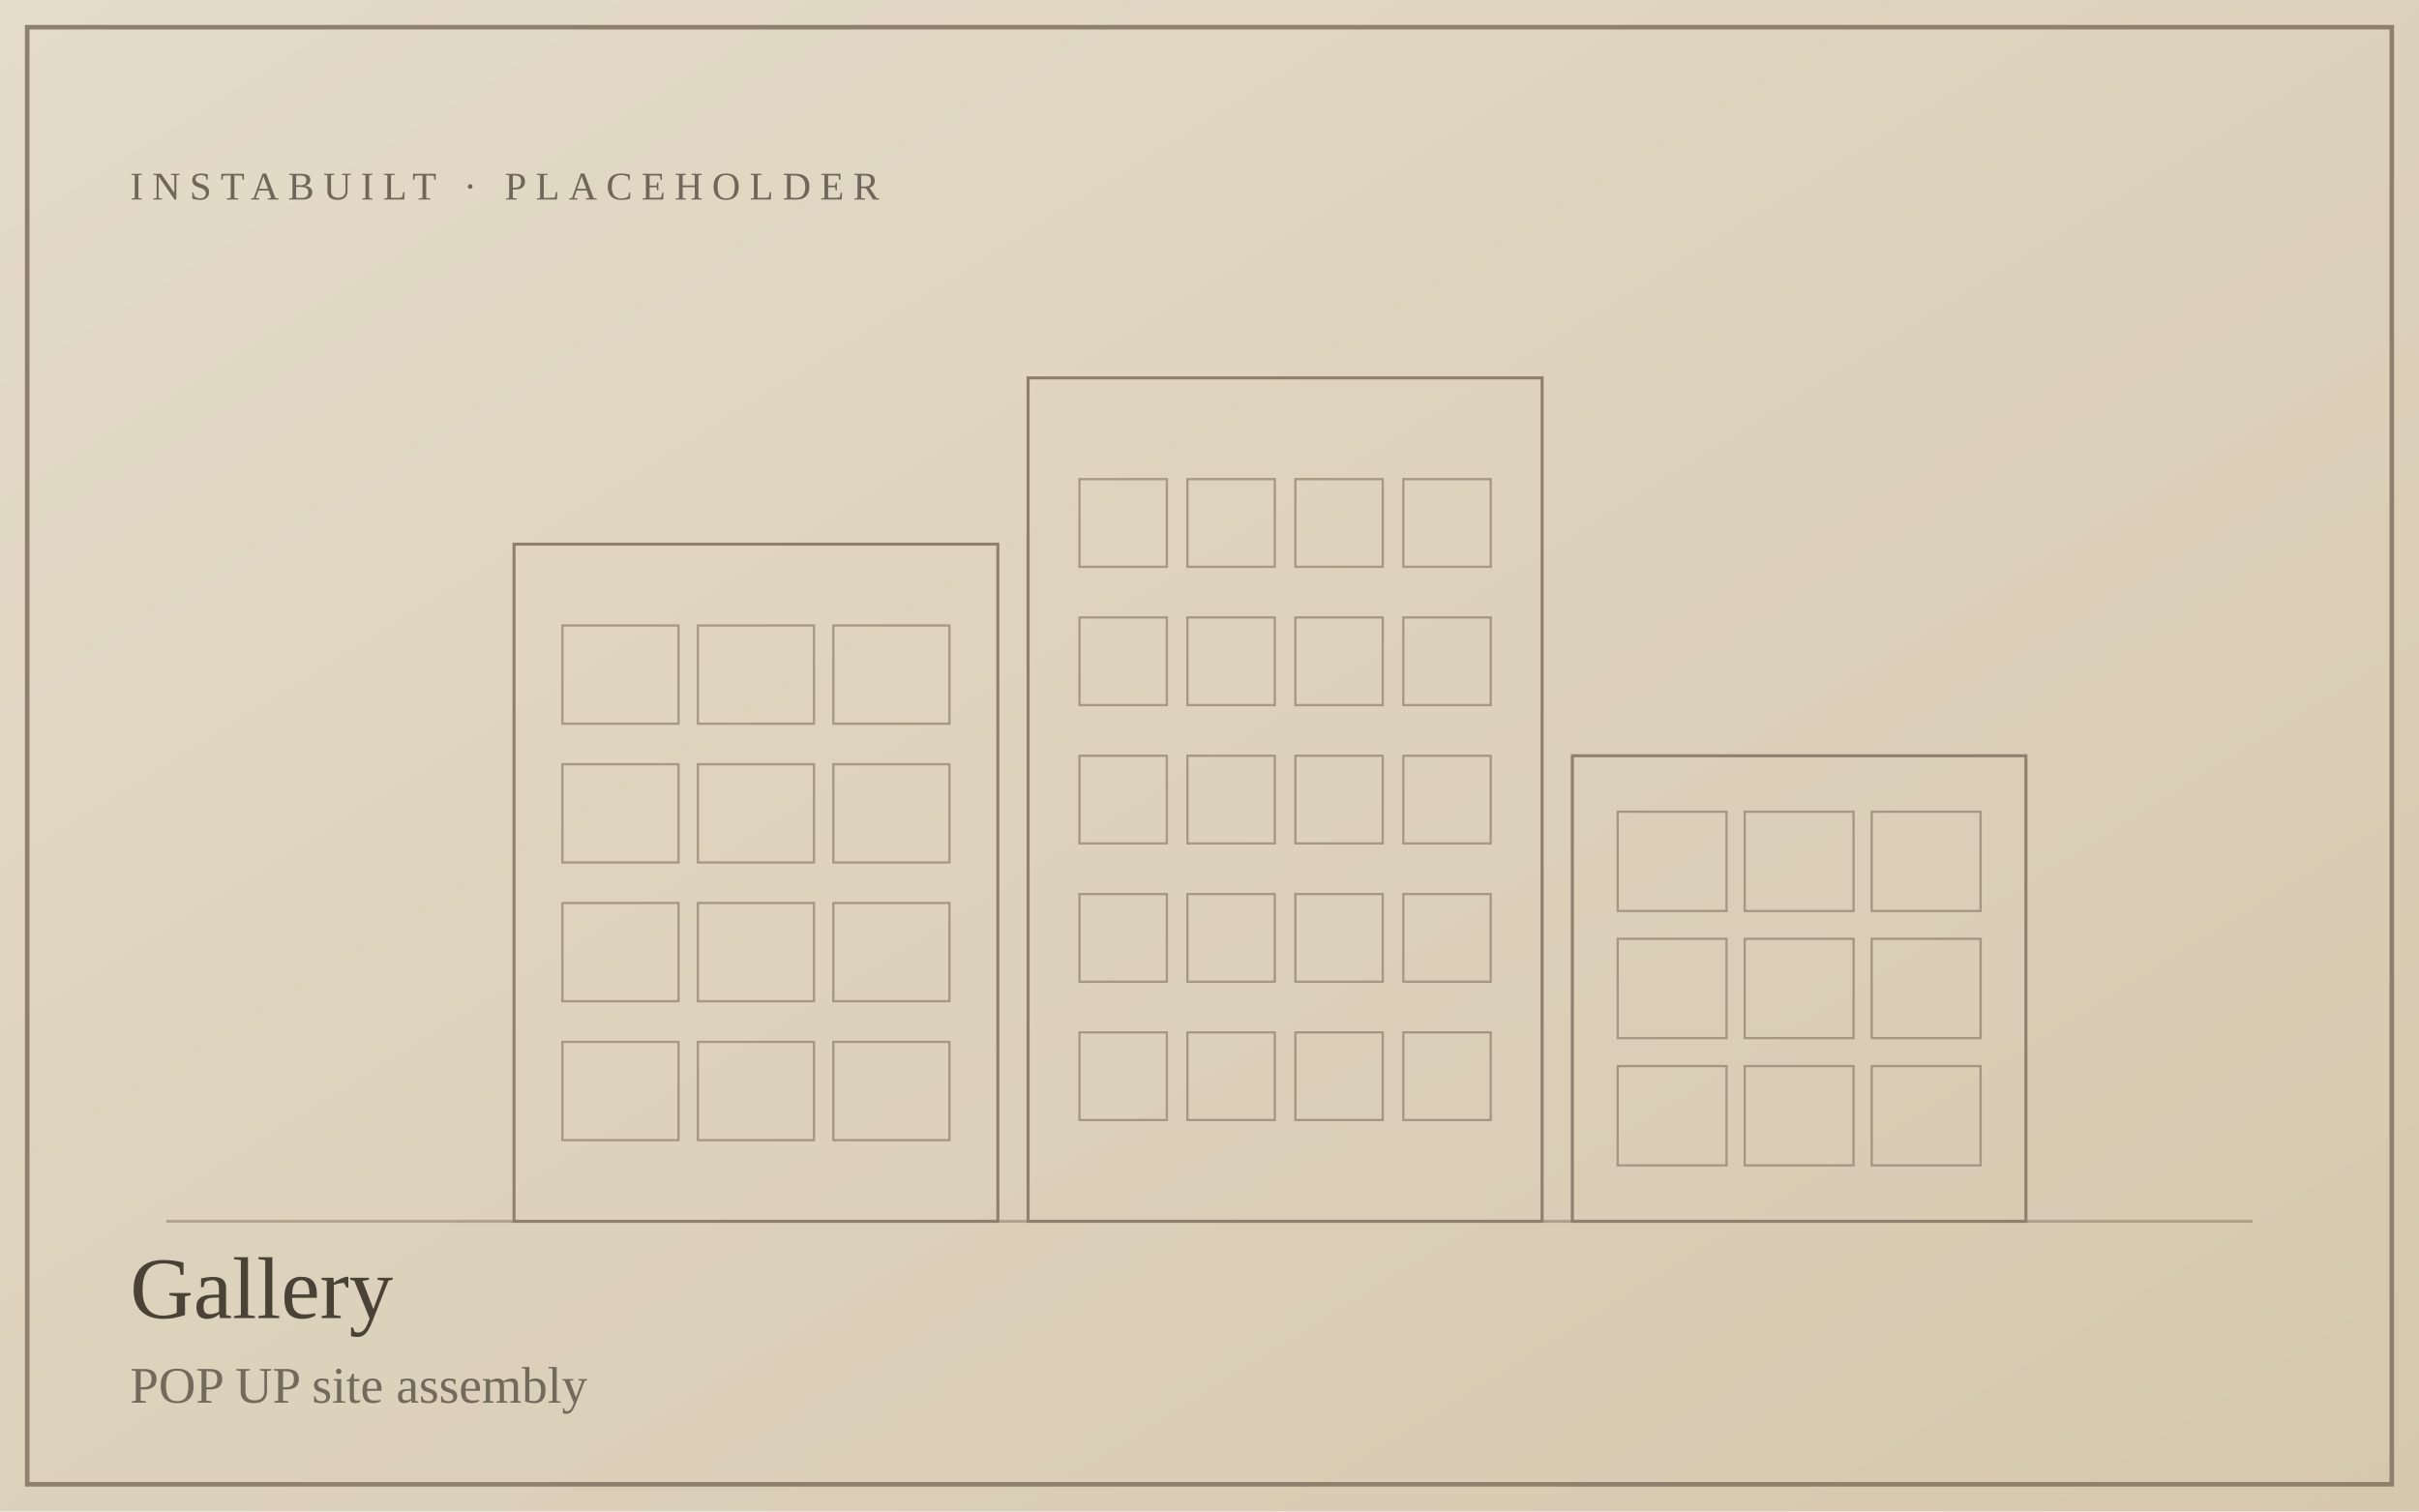
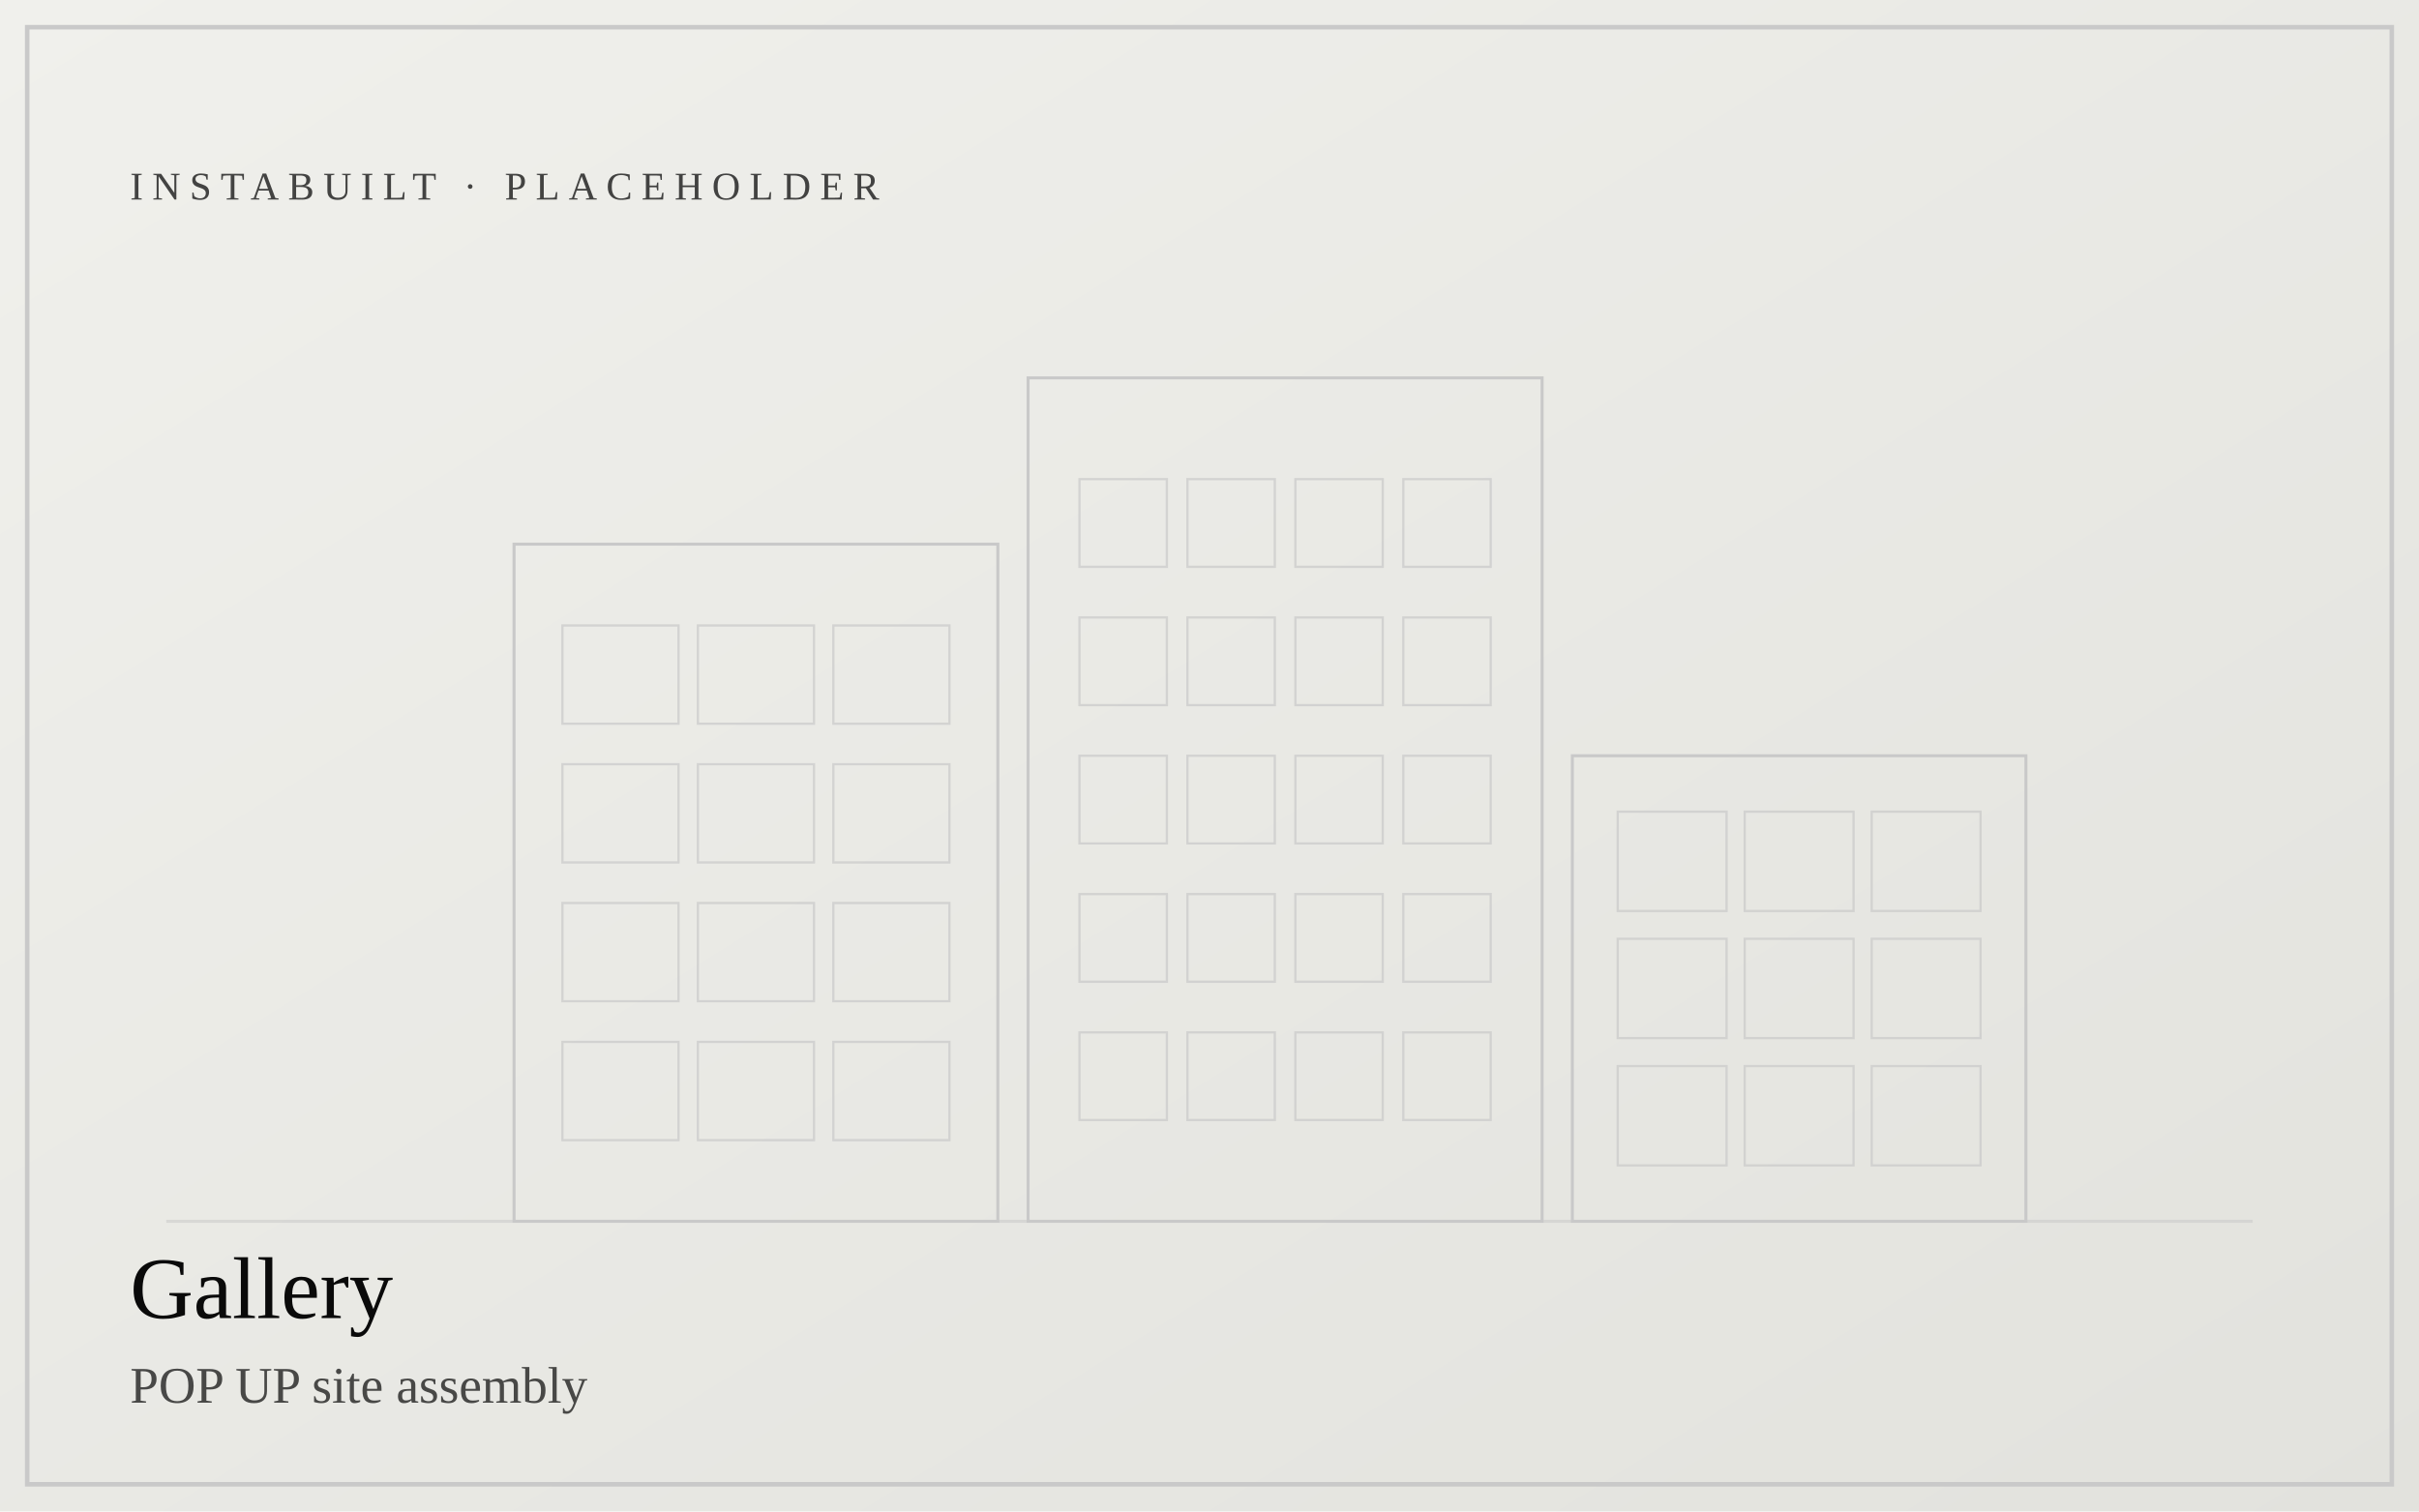
<svg xmlns="http://www.w3.org/2000/svg" width="1600" height="1000" viewBox="0 0 1600 1000" role="img" aria-label="Gallery — POP UP site assembly">
  <defs>
    <linearGradient id="w" x1="0" y1="0" x2="1" y2="1">
-       <stop offset="0" stop-color="#E4DBC9" />
-       <stop offset="1" stop-color="#D5C8AE" />
+       <stop offset="0" stop-color="#f0f0ec" />
+       <stop offset="1" stop-color="#e2e2dd" />
    </linearGradient>
  </defs>
  <rect width="1600" height="1000" fill="url(#w)" />
-   <line x1="110" y1="808" x2="1490" y2="808" stroke="#8D806C" stroke-width="2" opacity="0.55" />
-   <rect x="340" y="360" width="320" height="448" fill="none" stroke="#8D806C" stroke-width="2" />
-   <rect x="372.0" y="413.8" width="76.8" height="65.0" fill="none" stroke="#8D806C" stroke-width="1.5" opacity="0.7" />
-   <rect x="461.6" y="413.8" width="76.8" height="65.0" fill="none" stroke="#8D806C" stroke-width="1.5" opacity="0.7" />
-   <rect x="551.2" y="413.8" width="76.8" height="65.0" fill="none" stroke="#8D806C" stroke-width="1.5" opacity="0.7" />
-   <rect x="372.0" y="505.6" width="76.8" height="65.0" fill="none" stroke="#8D806C" stroke-width="1.5" opacity="0.7" />
-   <rect x="461.6" y="505.6" width="76.8" height="65.0" fill="none" stroke="#8D806C" stroke-width="1.5" opacity="0.7" />
-   <rect x="551.2" y="505.6" width="76.8" height="65.0" fill="none" stroke="#8D806C" stroke-width="1.5" opacity="0.7" />
-   <rect x="372.0" y="597.4" width="76.8" height="65.0" fill="none" stroke="#8D806C" stroke-width="1.5" opacity="0.7" />
-   <rect x="461.6" y="597.4" width="76.8" height="65.0" fill="none" stroke="#8D806C" stroke-width="1.5" opacity="0.7" />
-   <rect x="551.2" y="597.4" width="76.8" height="65.0" fill="none" stroke="#8D806C" stroke-width="1.5" opacity="0.7" />
-   <rect x="372.0" y="689.3" width="76.8" height="65.0" fill="none" stroke="#8D806C" stroke-width="1.5" opacity="0.7" />
-   <rect x="461.6" y="689.3" width="76.8" height="65.0" fill="none" stroke="#8D806C" stroke-width="1.5" opacity="0.7" />
-   <rect x="551.2" y="689.3" width="76.8" height="65.0" fill="none" stroke="#8D806C" stroke-width="1.5" opacity="0.7" />
-   <rect x="680" y="250" width="340" height="558" fill="none" stroke="#8D806C" stroke-width="2" />
-   <rect x="714.0" y="317.0" width="57.8" height="58.0" fill="none" stroke="#8D806C" stroke-width="1.5" opacity="0.7" />
-   <rect x="785.4" y="317.0" width="57.8" height="58.0" fill="none" stroke="#8D806C" stroke-width="1.5" opacity="0.7" />
-   <rect x="856.8" y="317.0" width="57.8" height="58.0" fill="none" stroke="#8D806C" stroke-width="1.5" opacity="0.7" />
-   <rect x="928.2" y="317.0" width="57.8" height="58.0" fill="none" stroke="#8D806C" stroke-width="1.5" opacity="0.7" />
-   <rect x="714.0" y="408.5" width="57.8" height="58.0" fill="none" stroke="#8D806C" stroke-width="1.5" opacity="0.7" />
-   <rect x="785.4" y="408.5" width="57.8" height="58.0" fill="none" stroke="#8D806C" stroke-width="1.5" opacity="0.7" />
-   <rect x="856.8" y="408.5" width="57.8" height="58.0" fill="none" stroke="#8D806C" stroke-width="1.5" opacity="0.7" />
-   <rect x="928.2" y="408.5" width="57.8" height="58.0" fill="none" stroke="#8D806C" stroke-width="1.5" opacity="0.7" />
-   <rect x="714.0" y="500.0" width="57.8" height="58.0" fill="none" stroke="#8D806C" stroke-width="1.5" opacity="0.7" />
-   <rect x="785.4" y="500.0" width="57.8" height="58.0" fill="none" stroke="#8D806C" stroke-width="1.5" opacity="0.7" />
-   <rect x="856.8" y="500.0" width="57.8" height="58.0" fill="none" stroke="#8D806C" stroke-width="1.5" opacity="0.7" />
-   <rect x="928.2" y="500.0" width="57.8" height="58.0" fill="none" stroke="#8D806C" stroke-width="1.5" opacity="0.7" />
-   <rect x="714.0" y="591.5" width="57.8" height="58.0" fill="none" stroke="#8D806C" stroke-width="1.5" opacity="0.7" />
-   <rect x="785.4" y="591.5" width="57.8" height="58.0" fill="none" stroke="#8D806C" stroke-width="1.5" opacity="0.7" />
-   <rect x="856.8" y="591.5" width="57.8" height="58.0" fill="none" stroke="#8D806C" stroke-width="1.5" opacity="0.7" />
-   <rect x="928.2" y="591.5" width="57.8" height="58.0" fill="none" stroke="#8D806C" stroke-width="1.5" opacity="0.7" />
-   <rect x="714.0" y="683.0" width="57.8" height="58.0" fill="none" stroke="#8D806C" stroke-width="1.5" opacity="0.7" />
-   <rect x="785.4" y="683.0" width="57.8" height="58.0" fill="none" stroke="#8D806C" stroke-width="1.5" opacity="0.7" />
-   <rect x="856.8" y="683.0" width="57.8" height="58.0" fill="none" stroke="#8D806C" stroke-width="1.5" opacity="0.7" />
-   <rect x="928.2" y="683.0" width="57.8" height="58.0" fill="none" stroke="#8D806C" stroke-width="1.5" opacity="0.7" />
-   <rect x="1040" y="500" width="300" height="308" fill="none" stroke="#8D806C" stroke-width="2" />
-   <rect x="1070.0" y="537.0" width="72.0" height="65.7" fill="none" stroke="#8D806C" stroke-width="1.5" opacity="0.7" />
-   <rect x="1154.0" y="537.0" width="72.0" height="65.7" fill="none" stroke="#8D806C" stroke-width="1.5" opacity="0.7" />
-   <rect x="1238.0" y="537.0" width="72.0" height="65.7" fill="none" stroke="#8D806C" stroke-width="1.5" opacity="0.7" />
-   <rect x="1070.0" y="621.1" width="72.0" height="65.7" fill="none" stroke="#8D806C" stroke-width="1.5" opacity="0.7" />
-   <rect x="1154.0" y="621.1" width="72.0" height="65.7" fill="none" stroke="#8D806C" stroke-width="1.5" opacity="0.7" />
-   <rect x="1238.0" y="621.1" width="72.0" height="65.7" fill="none" stroke="#8D806C" stroke-width="1.5" opacity="0.7" />
-   <rect x="1070.0" y="705.3" width="72.0" height="65.7" fill="none" stroke="#8D806C" stroke-width="1.5" opacity="0.7" />
-   <rect x="1154.0" y="705.3" width="72.0" height="65.7" fill="none" stroke="#8D806C" stroke-width="1.5" opacity="0.7" />
-   <rect x="1238.0" y="705.3" width="72.0" height="65.7" fill="none" stroke="#8D806C" stroke-width="1.5" opacity="0.7" />
-   <rect x="18" y="18" width="1564" height="964" fill="none" stroke="#8D806C" stroke-width="3" />
-   <text x="86" y="132" font-family="Georgia, 'Times New Roman', serif" font-size="26" letter-spacing="6" fill="#4A4236" opacity="0.75">INSTABUILT · PLACEHOLDER</text>
-   <text x="86" y="872" font-family="Georgia, 'Times New Roman', serif" font-size="58" fill="#4A4236">Gallery</text>
-   <text x="86" y="928" font-family="Georgia, 'Times New Roman', serif" font-size="34" fill="#4A4236" opacity="0.72">POP UP site assembly</text>
+   <line x1="110" y1="808" x2="1490" y2="808" stroke="#c9c9c9" stroke-width="2" opacity="0.55" />
+   <rect x="340" y="360" width="320" height="448" fill="none" stroke="#c9c9c9" stroke-width="2" />
+   <rect x="372.0" y="413.8" width="76.8" height="65.0" fill="none" stroke="#c9c9c9" stroke-width="1.5" opacity="0.7" />
+   <rect x="461.6" y="413.8" width="76.8" height="65.0" fill="none" stroke="#c9c9c9" stroke-width="1.5" opacity="0.7" />
+   <rect x="551.2" y="413.8" width="76.8" height="65.0" fill="none" stroke="#c9c9c9" stroke-width="1.5" opacity="0.7" />
+   <rect x="372.0" y="505.6" width="76.8" height="65.0" fill="none" stroke="#c9c9c9" stroke-width="1.5" opacity="0.7" />
+   <rect x="461.6" y="505.6" width="76.8" height="65.0" fill="none" stroke="#c9c9c9" stroke-width="1.5" opacity="0.7" />
+   <rect x="551.2" y="505.6" width="76.8" height="65.0" fill="none" stroke="#c9c9c9" stroke-width="1.5" opacity="0.7" />
+   <rect x="372.0" y="597.4" width="76.8" height="65.0" fill="none" stroke="#c9c9c9" stroke-width="1.5" opacity="0.7" />
+   <rect x="461.6" y="597.4" width="76.8" height="65.0" fill="none" stroke="#c9c9c9" stroke-width="1.5" opacity="0.7" />
+   <rect x="551.2" y="597.4" width="76.8" height="65.0" fill="none" stroke="#c9c9c9" stroke-width="1.5" opacity="0.7" />
+   <rect x="372.0" y="689.3" width="76.8" height="65.0" fill="none" stroke="#c9c9c9" stroke-width="1.5" opacity="0.7" />
+   <rect x="461.6" y="689.3" width="76.8" height="65.0" fill="none" stroke="#c9c9c9" stroke-width="1.5" opacity="0.7" />
+   <rect x="551.2" y="689.3" width="76.8" height="65.0" fill="none" stroke="#c9c9c9" stroke-width="1.5" opacity="0.7" />
+   <rect x="680" y="250" width="340" height="558" fill="none" stroke="#c9c9c9" stroke-width="2" />
+   <rect x="714.0" y="317.0" width="57.8" height="58.0" fill="none" stroke="#c9c9c9" stroke-width="1.5" opacity="0.7" />
+   <rect x="785.4" y="317.0" width="57.8" height="58.0" fill="none" stroke="#c9c9c9" stroke-width="1.5" opacity="0.7" />
+   <rect x="856.8" y="317.0" width="57.8" height="58.0" fill="none" stroke="#c9c9c9" stroke-width="1.5" opacity="0.7" />
+   <rect x="928.2" y="317.0" width="57.8" height="58.0" fill="none" stroke="#c9c9c9" stroke-width="1.5" opacity="0.7" />
+   <rect x="714.0" y="408.5" width="57.8" height="58.0" fill="none" stroke="#c9c9c9" stroke-width="1.5" opacity="0.7" />
+   <rect x="785.4" y="408.5" width="57.8" height="58.0" fill="none" stroke="#c9c9c9" stroke-width="1.5" opacity="0.7" />
+   <rect x="856.8" y="408.5" width="57.8" height="58.0" fill="none" stroke="#c9c9c9" stroke-width="1.5" opacity="0.7" />
+   <rect x="928.2" y="408.5" width="57.8" height="58.0" fill="none" stroke="#c9c9c9" stroke-width="1.5" opacity="0.7" />
+   <rect x="714.0" y="500.0" width="57.8" height="58.0" fill="none" stroke="#c9c9c9" stroke-width="1.5" opacity="0.7" />
+   <rect x="785.4" y="500.0" width="57.8" height="58.0" fill="none" stroke="#c9c9c9" stroke-width="1.5" opacity="0.7" />
+   <rect x="856.8" y="500.0" width="57.8" height="58.0" fill="none" stroke="#c9c9c9" stroke-width="1.5" opacity="0.7" />
+   <rect x="928.2" y="500.0" width="57.8" height="58.0" fill="none" stroke="#c9c9c9" stroke-width="1.5" opacity="0.7" />
+   <rect x="714.0" y="591.5" width="57.8" height="58.0" fill="none" stroke="#c9c9c9" stroke-width="1.5" opacity="0.7" />
+   <rect x="785.4" y="591.5" width="57.8" height="58.0" fill="none" stroke="#c9c9c9" stroke-width="1.5" opacity="0.7" />
+   <rect x="856.8" y="591.5" width="57.8" height="58.0" fill="none" stroke="#c9c9c9" stroke-width="1.5" opacity="0.7" />
+   <rect x="928.2" y="591.5" width="57.8" height="58.0" fill="none" stroke="#c9c9c9" stroke-width="1.5" opacity="0.7" />
+   <rect x="714.0" y="683.0" width="57.8" height="58.0" fill="none" stroke="#c9c9c9" stroke-width="1.5" opacity="0.7" />
+   <rect x="785.4" y="683.0" width="57.8" height="58.0" fill="none" stroke="#c9c9c9" stroke-width="1.5" opacity="0.7" />
+   <rect x="856.8" y="683.0" width="57.8" height="58.0" fill="none" stroke="#c9c9c9" stroke-width="1.5" opacity="0.7" />
+   <rect x="928.2" y="683.0" width="57.8" height="58.0" fill="none" stroke="#c9c9c9" stroke-width="1.5" opacity="0.7" />
+   <rect x="1040" y="500" width="300" height="308" fill="none" stroke="#c9c9c9" stroke-width="2" />
+   <rect x="1070.0" y="537.0" width="72.0" height="65.7" fill="none" stroke="#c9c9c9" stroke-width="1.5" opacity="0.7" />
+   <rect x="1154.0" y="537.0" width="72.0" height="65.7" fill="none" stroke="#c9c9c9" stroke-width="1.5" opacity="0.7" />
+   <rect x="1238.0" y="537.0" width="72.0" height="65.7" fill="none" stroke="#c9c9c9" stroke-width="1.5" opacity="0.7" />
+   <rect x="1070.0" y="621.1" width="72.0" height="65.7" fill="none" stroke="#c9c9c9" stroke-width="1.5" opacity="0.7" />
+   <rect x="1154.0" y="621.1" width="72.0" height="65.7" fill="none" stroke="#c9c9c9" stroke-width="1.5" opacity="0.7" />
+   <rect x="1238.0" y="621.1" width="72.0" height="65.7" fill="none" stroke="#c9c9c9" stroke-width="1.5" opacity="0.7" />
+   <rect x="1070.0" y="705.3" width="72.0" height="65.7" fill="none" stroke="#c9c9c9" stroke-width="1.5" opacity="0.7" />
+   <rect x="1154.0" y="705.3" width="72.0" height="65.7" fill="none" stroke="#c9c9c9" stroke-width="1.5" opacity="0.7" />
+   <rect x="1238.0" y="705.3" width="72.0" height="65.7" fill="none" stroke="#c9c9c9" stroke-width="1.5" opacity="0.7" />
+   <rect x="18" y="18" width="1564" height="964" fill="none" stroke="#c9c9c9" stroke-width="3" />
+   <text x="86" y="132" font-family="Georgia, 'Times New Roman', serif" font-size="26" letter-spacing="6" fill="#0a0a0a" opacity="0.75">INSTABUILT · PLACEHOLDER</text>
+   <text x="86" y="872" font-family="Georgia, 'Times New Roman', serif" font-size="58" fill="#0a0a0a">Gallery</text>
+   <text x="86" y="928" font-family="Georgia, 'Times New Roman', serif" font-size="34" fill="#0a0a0a" opacity="0.72">POP UP site assembly</text>
</svg>
